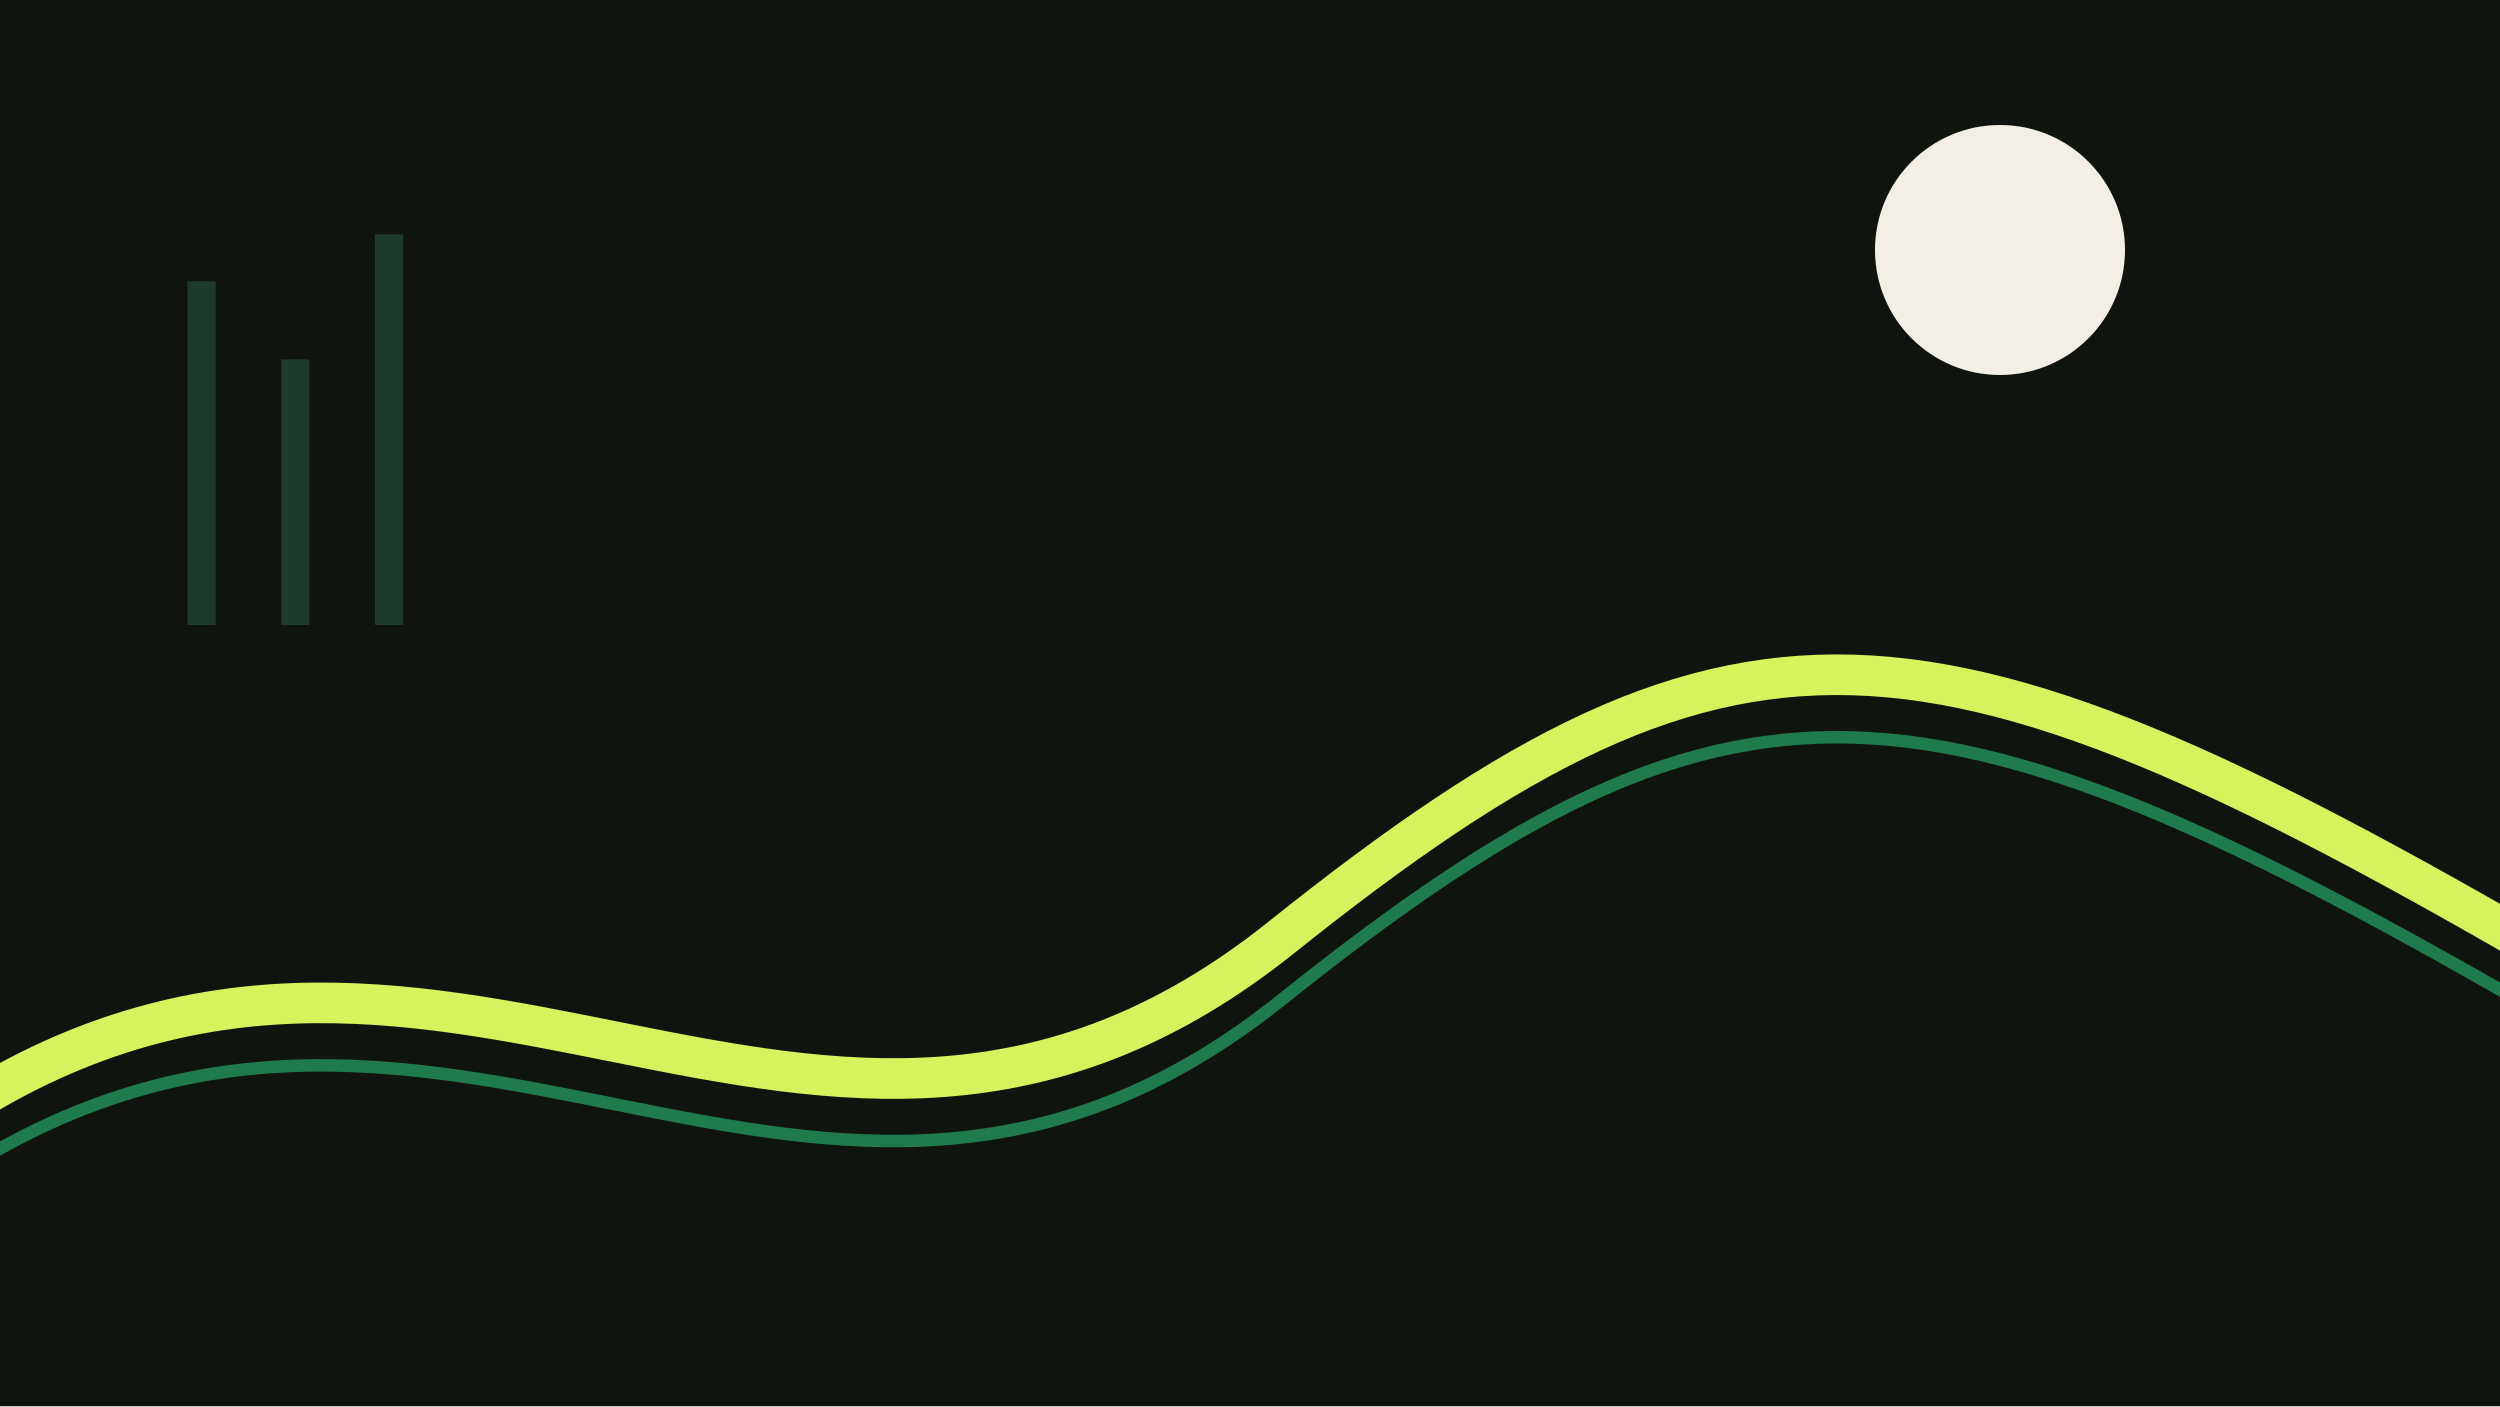
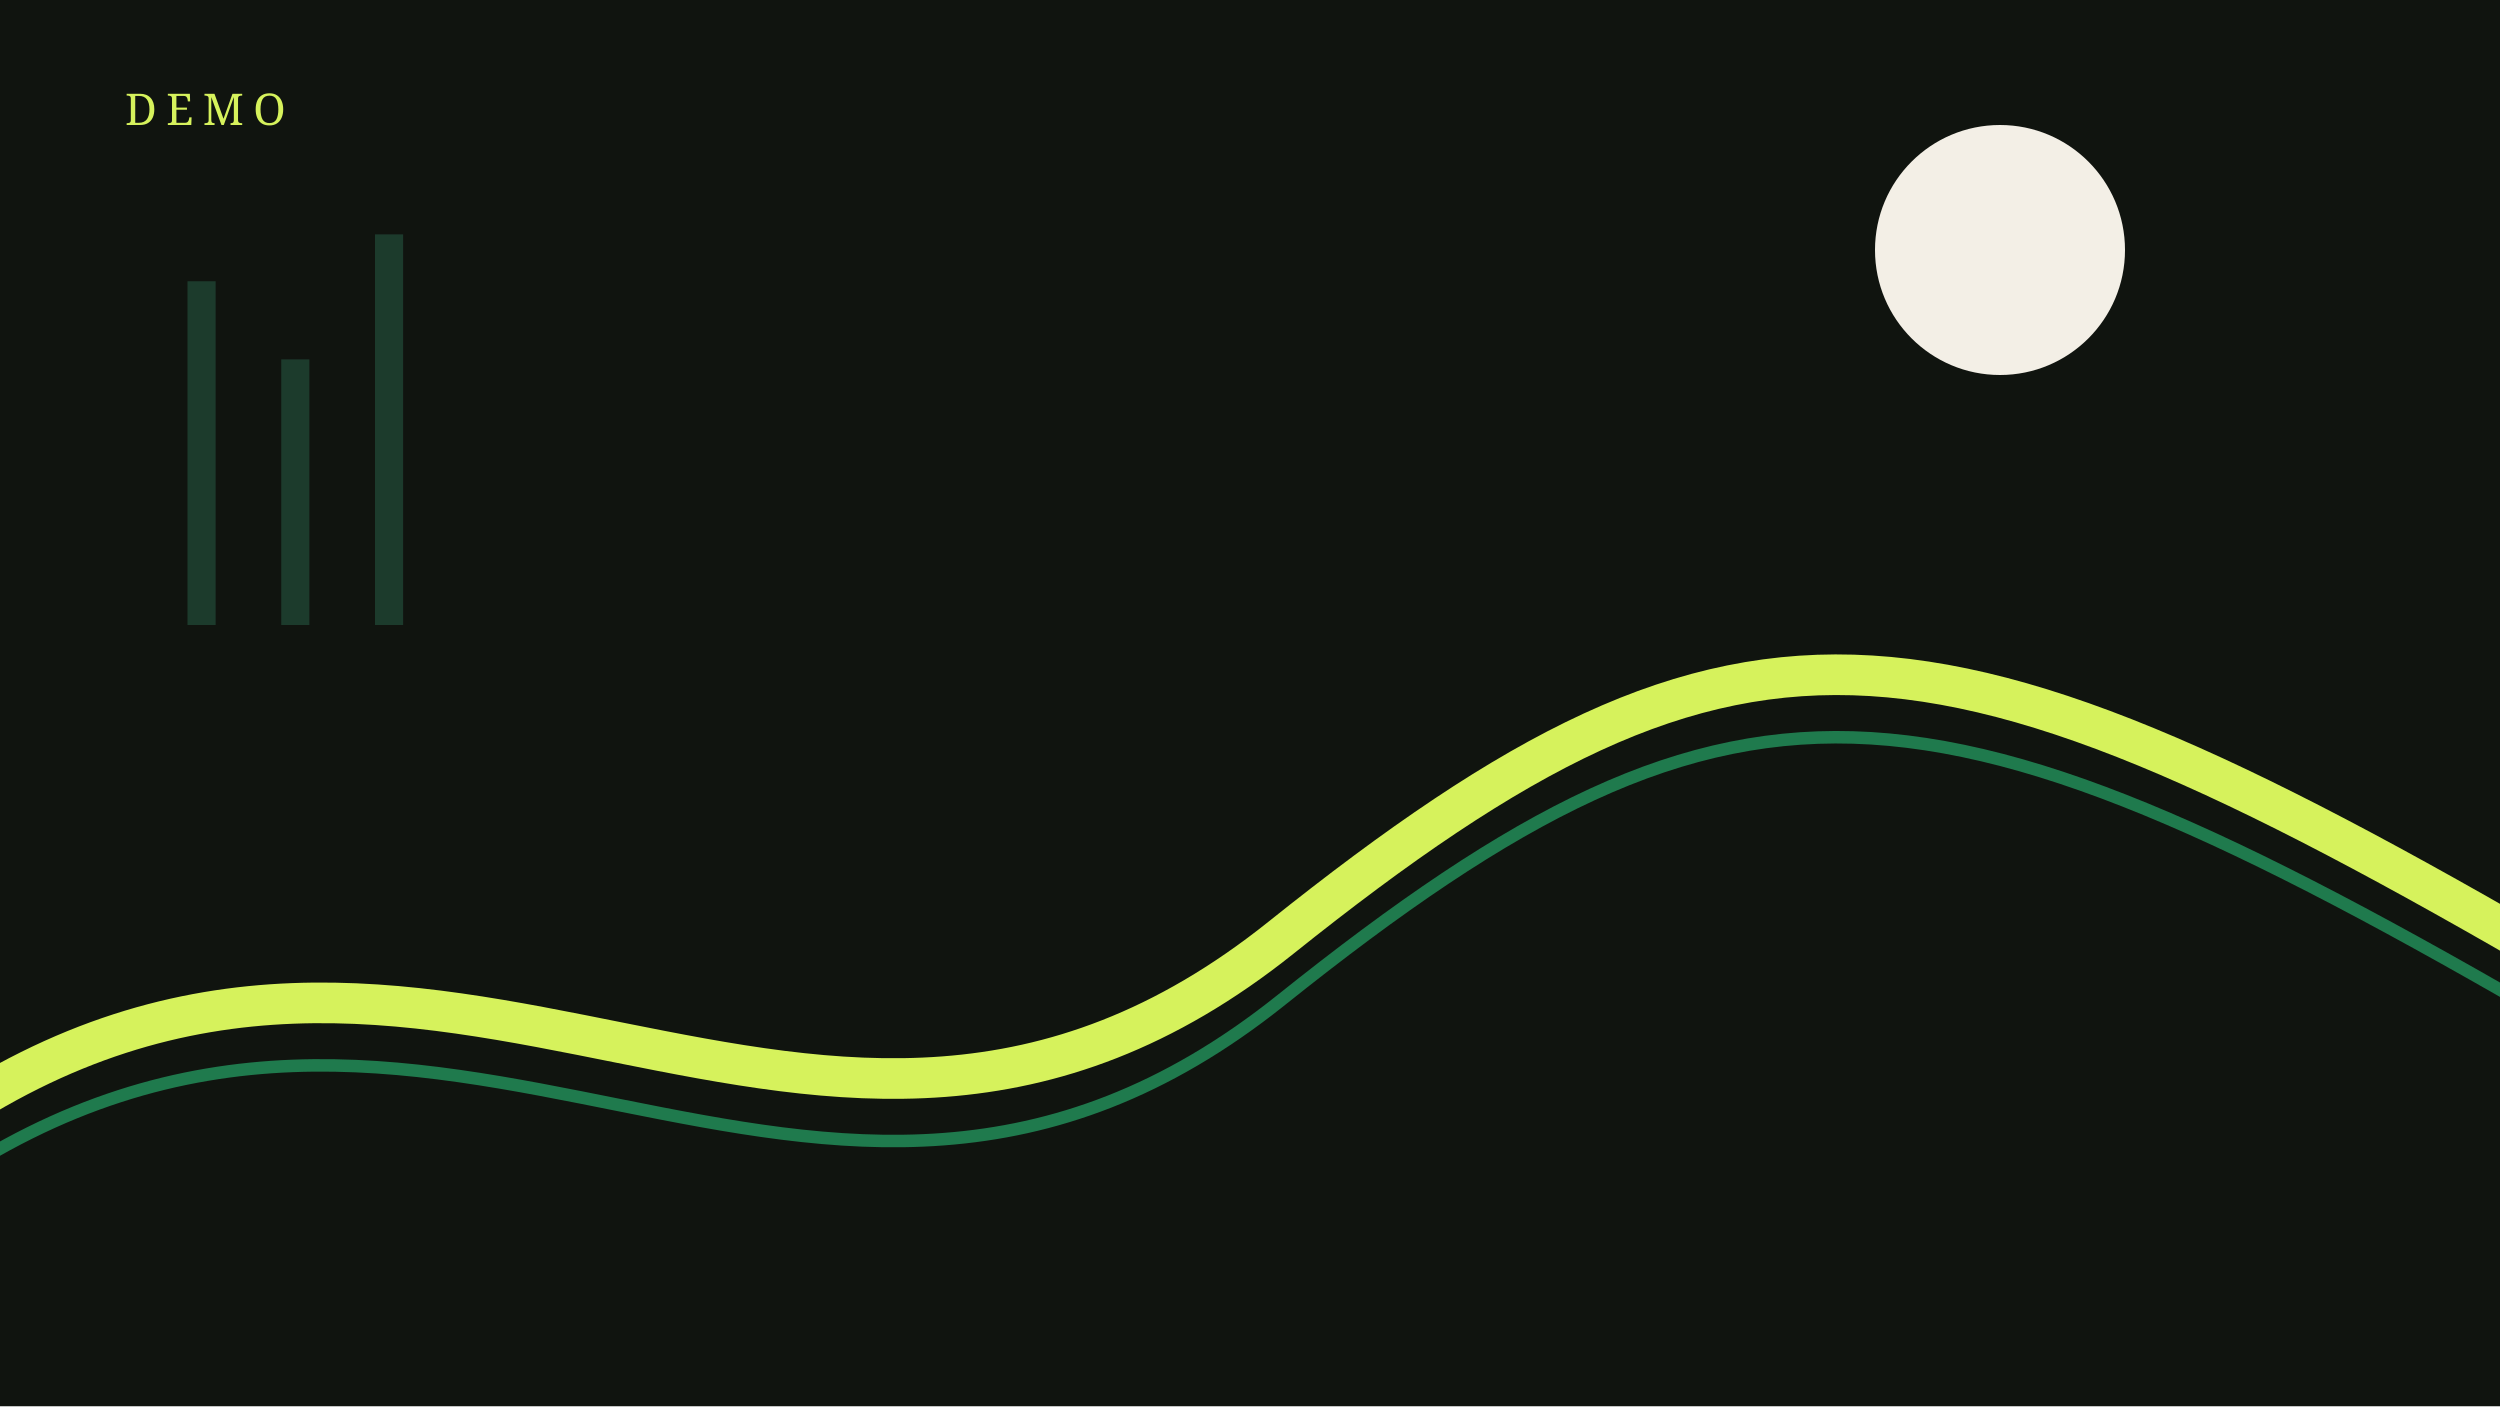
<svg xmlns="http://www.w3.org/2000/svg" viewBox="0 0 1600 900">
  <rect width="1600" height="900" fill="#10140f" />
  <circle cx="1280" cy="160" r="80" fill="#f3efe6" />
  <path d="M-40 720C280 500 520 840 820 600s420-220 860 40" fill="none" stroke="#d6f25c" stroke-width="26" />
  <path d="M-40 760C280 540 520 880 820 640s420-220 860 40" fill="none" stroke="#1f7a4d" stroke-width="8" />
  <g fill="#1c3b2c">
    <rect x="120" y="180" width="18" height="220" />
    <rect x="180" y="230" width="18" height="170" />
    <rect x="240" y="150" width="18" height="250" />
  </g>
+   <text x="80" y="80" font-family="Georgia, serif" font-size="28" letter-spacing="6" fill="#d6f25c">DEMO</text>
</svg>
